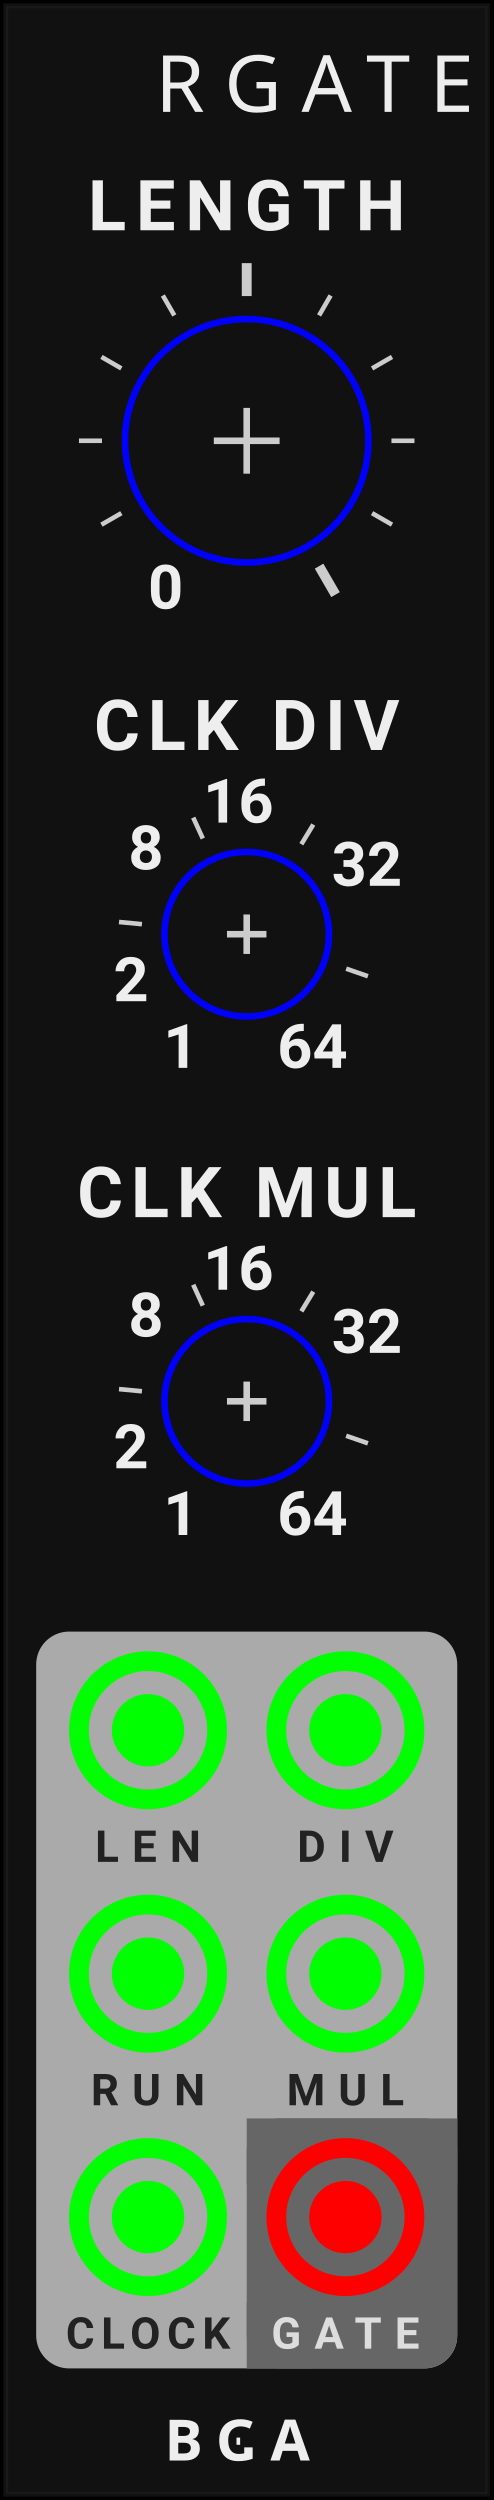
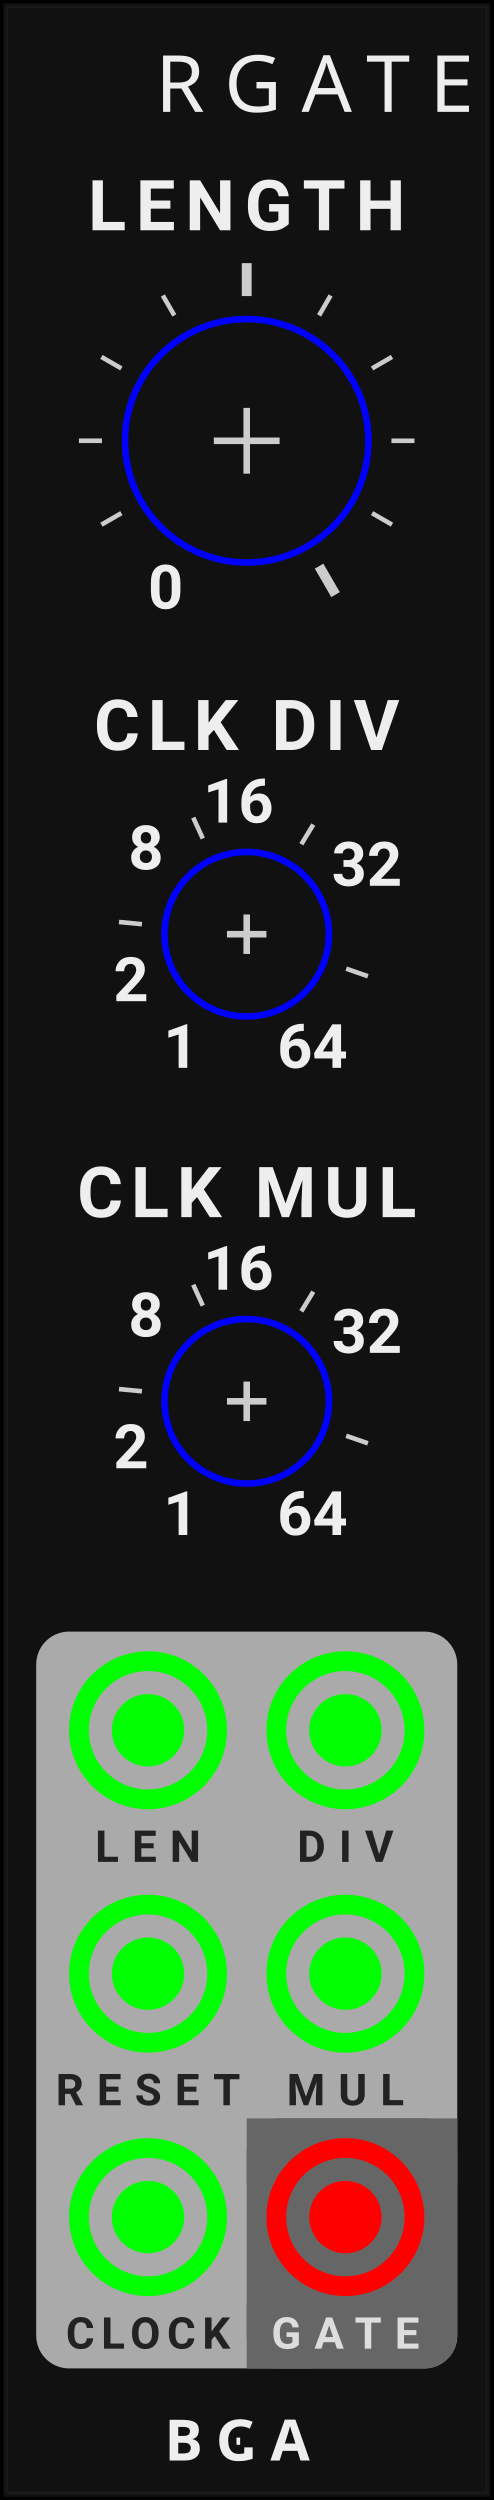
<svg xmlns="http://www.w3.org/2000/svg" xmlns:xlink="http://www.w3.org/1999/xlink" version="1.1" width="75.0" height="380.0" viewBox="0 0 75.0 380.0">
  <style>text {
  fill: #333;
  font-family: 'Roboto', sans-serif;
  font-weight: bold;
}
text.title {
  font-family: 'Comfortaa', sans-serif;
  font-weight: normal;
}
text.brand {
  font-family: 'Audiowide', sans-serif;
  font-weight: bold;
}

polyline {
  stroke: #333;
}
path {
  stroke: #333;
}

rect.module-background, .background-fill {
  fill: #ddd;
}
polyline.module-border-inner {
  stroke: #e4e4e4;
}
polyline.module-border-middle {
  stroke: #ebebeb;
}
polyline.module-border-outer {
  stroke: #f2f2f2;
}

g.io-group {
}
rect.input-background, rect.input-background-filler {
  fill: #fafafa;
}
rect.output-background, rect.output-background-filler {
  fill: #bbb;
}
text.input-label, text.output-label {
  /* font-size: 6pt; */
}
polyline.input-label, polyline.output-label {
}
path.input-label, path.output-label {
}

circle.port-rim {
  stroke: #f0f0f0;
}
circle.port-barrel {
  stroke: #222;
  fill: #222;
}
circle.knob-center {
   fill: #eee;
}
circle.knob-rim {
   fill: #333;
}
circle.knob-tick {
  fill: #fff;
}
polyline.knob-tick {
  stroke: #fff;
}


text {
  fill: #eee;
}

polyline {
  stroke: #ccc;
}
path {
  stroke: #ccc;
}

rect.module-background, .background-fill {
  fill: #111;
}
polyline.module-border-inner {
  stroke: #191919;
}
polyline.module-border-middle {
  stroke: #111;
}
polyline.module-border-outer {
  stroke: #000;
}

rect.input-background, rect.input-background-filler {
  fill: #aaa;
}
rect.output-background, rect.output-background-filler {
  fill: #666;
}
text.input-label {
  fill: #222;
}
polyline.input-label, path.input-label {
  stroke: #222;
}
text.output-label {
  fill: #ddd;
}
polyline.output-label, path.output-label {
  stroke: #ddd;
}

circle.port-rim {
  stroke: #c0c0c0;
}
circle.port-barrel {
  stroke: #222;
  fill: #222;
}
circle.knob-center {
   fill: #888;
}
circle.knob-rim {
   fill: #444;
}
circle.knob-tick {
  fill: #fff;
}
polyline.knob-tick {
  stroke: #fff;
}
</style>
  <defs>
    <symbol id="dial-length-rgate" viewBox="0 0 75.0px 75.0px">
      <g transform="translate(37.5 37.5)">
        <text font-size="7pt" transform="rotate(-240) translate(26 0) rotate(240) translate(-2 3)">0</text>
        <polyline points="0,0 3.5,0" stroke-width="0.7" transform="rotate(-210) translate(22 0)" />
        <polyline points="0,0 3.5,0" stroke-width="0.7" transform="rotate(-180) translate(22 0)" />
        <polyline points="0,0 3.5,0" stroke-width="0.7" transform="rotate(-150) translate(22 0)" />
        <polyline points="0,0 3.5,0" stroke-width="0.7" transform="rotate(-120) translate(22 0)" />
        <polyline points="0,0 5,0" stroke-width="1.5" transform="rotate(-90) translate(22 0)" />
        <polyline points="0,0 3.5,0" stroke-width="0.7" transform="rotate(-60) translate(22 0)" />
        <polyline points="0,0 3.5,0" stroke-width="0.7" transform="rotate(-30) translate(22 0)" />
        <polyline points="0,0 3.5,0" stroke-width="0.7" transform="rotate(0) translate(22 0)" />
        <polyline points="0,0 3.5,0" stroke-width="0.7" transform="rotate(30) translate(22 0)" />
        <polyline points="0,0 5,0" stroke-width="1.5" transform="rotate(60) translate(22 0)" />
      </g>
    </symbol>
    <symbol id="dial-clock-rgate" viewBox="0 0 75.0px 75.0px">
      <g transform="translate(37.5 37.5)">
        <text font-size="7pt" text-anchor="middle" transform="rotate(-240) translate(20 0) rotate(240.0) translate(0 3)">1</text>
        <text font-size="7pt" text-anchor="middle" transform="rotate(-202.2036) translate(19 0) rotate(202.2036) translate(0 3)">2</text>
        <polyline points="0,0 3.5,0" stroke-width="0.7" transform="rotate(-174.5346) translate(16 0)" />
        <text font-size="7pt" text-anchor="middle" transform="rotate(-140.0) translate(20 0) rotate(140.0) translate(0 3)">8</text>
        <polyline points="0,0 3.5,0" stroke-width="0.7" transform="rotate(-114.6434) translate(16 0)" />
        <text font-size="7pt" text-anchor="middle" transform="rotate(-93.61499) translate(20 0) rotate(93.61499) translate(0 3)">16</text>
        <polyline points="0,0 3.5,0" stroke-width="0.7" transform="rotate(-58.73461) translate(16 0)" />
        <text font-size="7pt" text-anchor="middle" transform="rotate(-29.55829) translate(21 0) rotate(29.55829) translate(0 3)">32</text>
        <polyline points="0,0 3.5,0" stroke-width="0.7" transform="rotate(19.11939) translate(16 0)" />
        <text font-size="7pt" text-anchor="middle" transform="rotate(60) translate(20 0) rotate(-60) translate(0 3)">64</text>
      </g>
    </symbol>
  </defs>
  <rect class="module-background background-fill" width="75.0" height="380.0" />
  <polyline class="module-border-inner" points="1,1 74.0,1 74.0,379.0 1,379.0 1,1" stroke-width="0.5" fill="none" />
  <polyline class="module-border-middle" points="0.5,0.5 74.5,0.5 74.5,379.5 0.5,379.5 0.5,0.5" stroke-width="0.8" fill="none" />
  <polyline class="module-border-outer" points="0,0 75.0,0 75.0,380.0 0,380.0 0,0" stroke-width="1" fill="none" />
  <text class="title" font-size="9pt" letter-spacing="3px" text-anchor="end" transform="translate(72.0 17)">RGATE</text>
  <g transform="translate(25 374)">
    <text class="brand" font-size="6.5pt" letter-spacing="2px">BGA</text>
    <rect class="background-fill" width="2" height="2" fill="#ddd" transform="translate(11.5 -4)" />
  </g>
  <g transform="translate(0 35)">
    <text font-size="8pt" letter-spacing="1.5px" text-anchor="middle" transform="translate(37.5 0)">LENGTH</text>
    <g transform="translate(18.5 13)">
      <svg id="LENGTH_PARAM">
        <g transform="translate(19 19)">
          <polyline points="-5,0 5,0" stroke-width="1" stroke="#00f" />
          <polyline points="0,-5 0,5" stroke-width="1" stroke="#00f" />
          <circle cx="0" cy="0" r="18.5" stroke-width="1" stroke="#00f" fill="none" />
        </g>
      </svg>
    </g>
    <use xlink:href="#dial-length-rgate" transform="translate(0 -5.5)" href="#dial-length-rgate" />
  </g>
  <g transform="translate(0 114)">
    <text font-size="8pt" letter-spacing="1.2px" text-anchor="middle" transform="translate(37.5 0)">CLK DIV</text>
    <g transform="translate(24.5 15)">
      <svg id="CLOCK_DIVIDE_PARAM">
        <g transform="translate(13 13)">
          <polyline points="-3,0 3,0" stroke-width="1" stroke="#00f" />
          <polyline points="0,-3 0,3" stroke-width="1" stroke="#00f" />
          <circle cx="0" cy="0" r="12.5" stroke-width="1" stroke="#00f" fill="none" />
        </g>
      </svg>
    </g>
    <use xlink:href="#dial-clock-rgate" transform="translate(0 -9.5)" href="#dial-clock-rgate" />
  </g>
  <g transform="translate(0 185)">
    <text font-size="8pt" letter-spacing="1.2px" text-anchor="middle" transform="translate(37.5 0)">CLK MUL</text>
    <g transform="translate(24.5 15)">
      <svg id="CLOCK_MULTIPLY_PARAM">
        <g transform="translate(13 13)">
          <polyline points="-3,0 3,0" stroke-width="1" stroke="#00f" />
          <polyline points="0,-3 0,3" stroke-width="1" stroke="#00f" />
          <circle cx="0" cy="0" r="12.5" stroke-width="1" stroke="#00f" fill="none" />
        </g>
      </svg>
    </g>
    <use xlink:href="#dial-clock-rgate" transform="translate(0 -9.5)" href="#dial-clock-rgate" />
  </g>
  <g transform="translate(0 248)">
    <rect class="input-background" width="64" height="112" rx="5" transform="translate(5.5 0)" />
    <g transform="translate(10.5 3)">
      <svg id="LENGTH_INPUT">
        <g transform="translate(12 12)">
          <circle cx="0" cy="0" r="5" stroke-width="1" stroke="#0f0" fill="#0f0" />
          <circle cx="0" cy="0" r="10.5" stroke-width="3" stroke="#0f0" fill="none" />
        </g>
      </svg>
    </g>
    <text class="input-label" font-size="5pt" letter-spacing="2px" text-anchor="middle" transform="translate(22.5 35)">LEN</text>
    <g transform="translate(40.5 3)">
      <svg id="CLOCK_DIVIDE_INPUT">
        <g transform="translate(12 12)">
          <circle cx="0" cy="0" r="5" stroke-width="1" stroke="#0f0" fill="#0f0" />
          <circle cx="0" cy="0" r="10.5" stroke-width="3" stroke="#0f0" fill="none" />
        </g>
      </svg>
    </g>
    <text class="input-label" font-size="5pt" letter-spacing="2px" text-anchor="middle" transform="translate(52.5 35)">DIV</text>
    <g transform="translate(10.5 40)">
-       <svg id="RUN_INPUT">
-         <g transform="translate(12 12)">
-           <circle cx="0" cy="0" r="5" stroke-width="1" stroke="#0f0" fill="#0f0" />
-           <circle cx="0" cy="0" r="10.5" stroke-width="3" stroke="#0f0" fill="none" />
-         </g>
-       </svg>
-     </g>
-     <text class="input-label" font-size="5pt" letter-spacing="2px" text-anchor="middle" transform="translate(22.5 72)">RUN</text>
+       <svg id="RESET_INPUT">
+         <g transform="translate(12 12)">
+           <circle cx="0" cy="0" r="5" stroke-width="1" stroke="#0f0" fill="#0f0" />
+           <circle cx="0" cy="0" r="10.5" stroke-width="3" stroke="#0f0" fill="none" />
+         </g>
+       </svg>
+     </g>
+     <text class="input-label" font-size="5pt" letter-spacing="2px" text-anchor="middle" transform="translate(22.5 72)">RESET</text>
    <g transform="translate(40.5 40)">
      <svg id="CLOCK_MULTIPLE_INPUT">
        <g transform="translate(12 12)">
          <circle cx="0" cy="0" r="5" stroke-width="1" stroke="#0f0" fill="#0f0" />
          <circle cx="0" cy="0" r="10.5" stroke-width="3" stroke="#0f0" fill="none" />
        </g>
      </svg>
    </g>
    <text class="input-label" font-size="5pt" letter-spacing="2px" text-anchor="middle" transform="translate(52.5 72)">MUL</text>
    <g transform="translate(10.5 77)">
      <svg id="CLOCK_INPUT">
        <g transform="translate(12 12)">
          <circle cx="0" cy="0" r="5" stroke-width="1" stroke="#0f0" fill="#0f0" />
          <circle cx="0" cy="0" r="10.5" stroke-width="3" stroke="#0f0" fill="none" />
        </g>
      </svg>
    </g>
    <text class="input-label" font-size="5pt" letter-spacing="1px" text-anchor="middle" transform="translate(22.5 109)">CLOCK</text>
    <g class="io-group" transform="translate(30 72)">
      <rect class="output-background" width="32" height="38" rx="5" transform="translate(7.5 2)" />
      <rect class="output-background-filler" width="32" height="10" transform="translate(7.5 2)" />
      <rect class="output-background-filler" width="10" height="10" transform="translate(7.5 30)" />
      <g transform="translate(10.5 5)">
        <svg id="GATE_OUTPUT">
          <g transform="translate(12 12)">
            <circle cx="0" cy="0" r="5" stroke-width="1" stroke="#f00" fill="#f00" />
            <circle cx="0" cy="0" r="10.5" stroke-width="3" stroke="#f00" fill="none" />
          </g>
        </svg>
      </g>
      <text class="output-label" font-size="5pt" letter-spacing="2px" text-anchor="middle" transform="translate(22.5 37)">GATE</text>
    </g>
  </g>
</svg>
